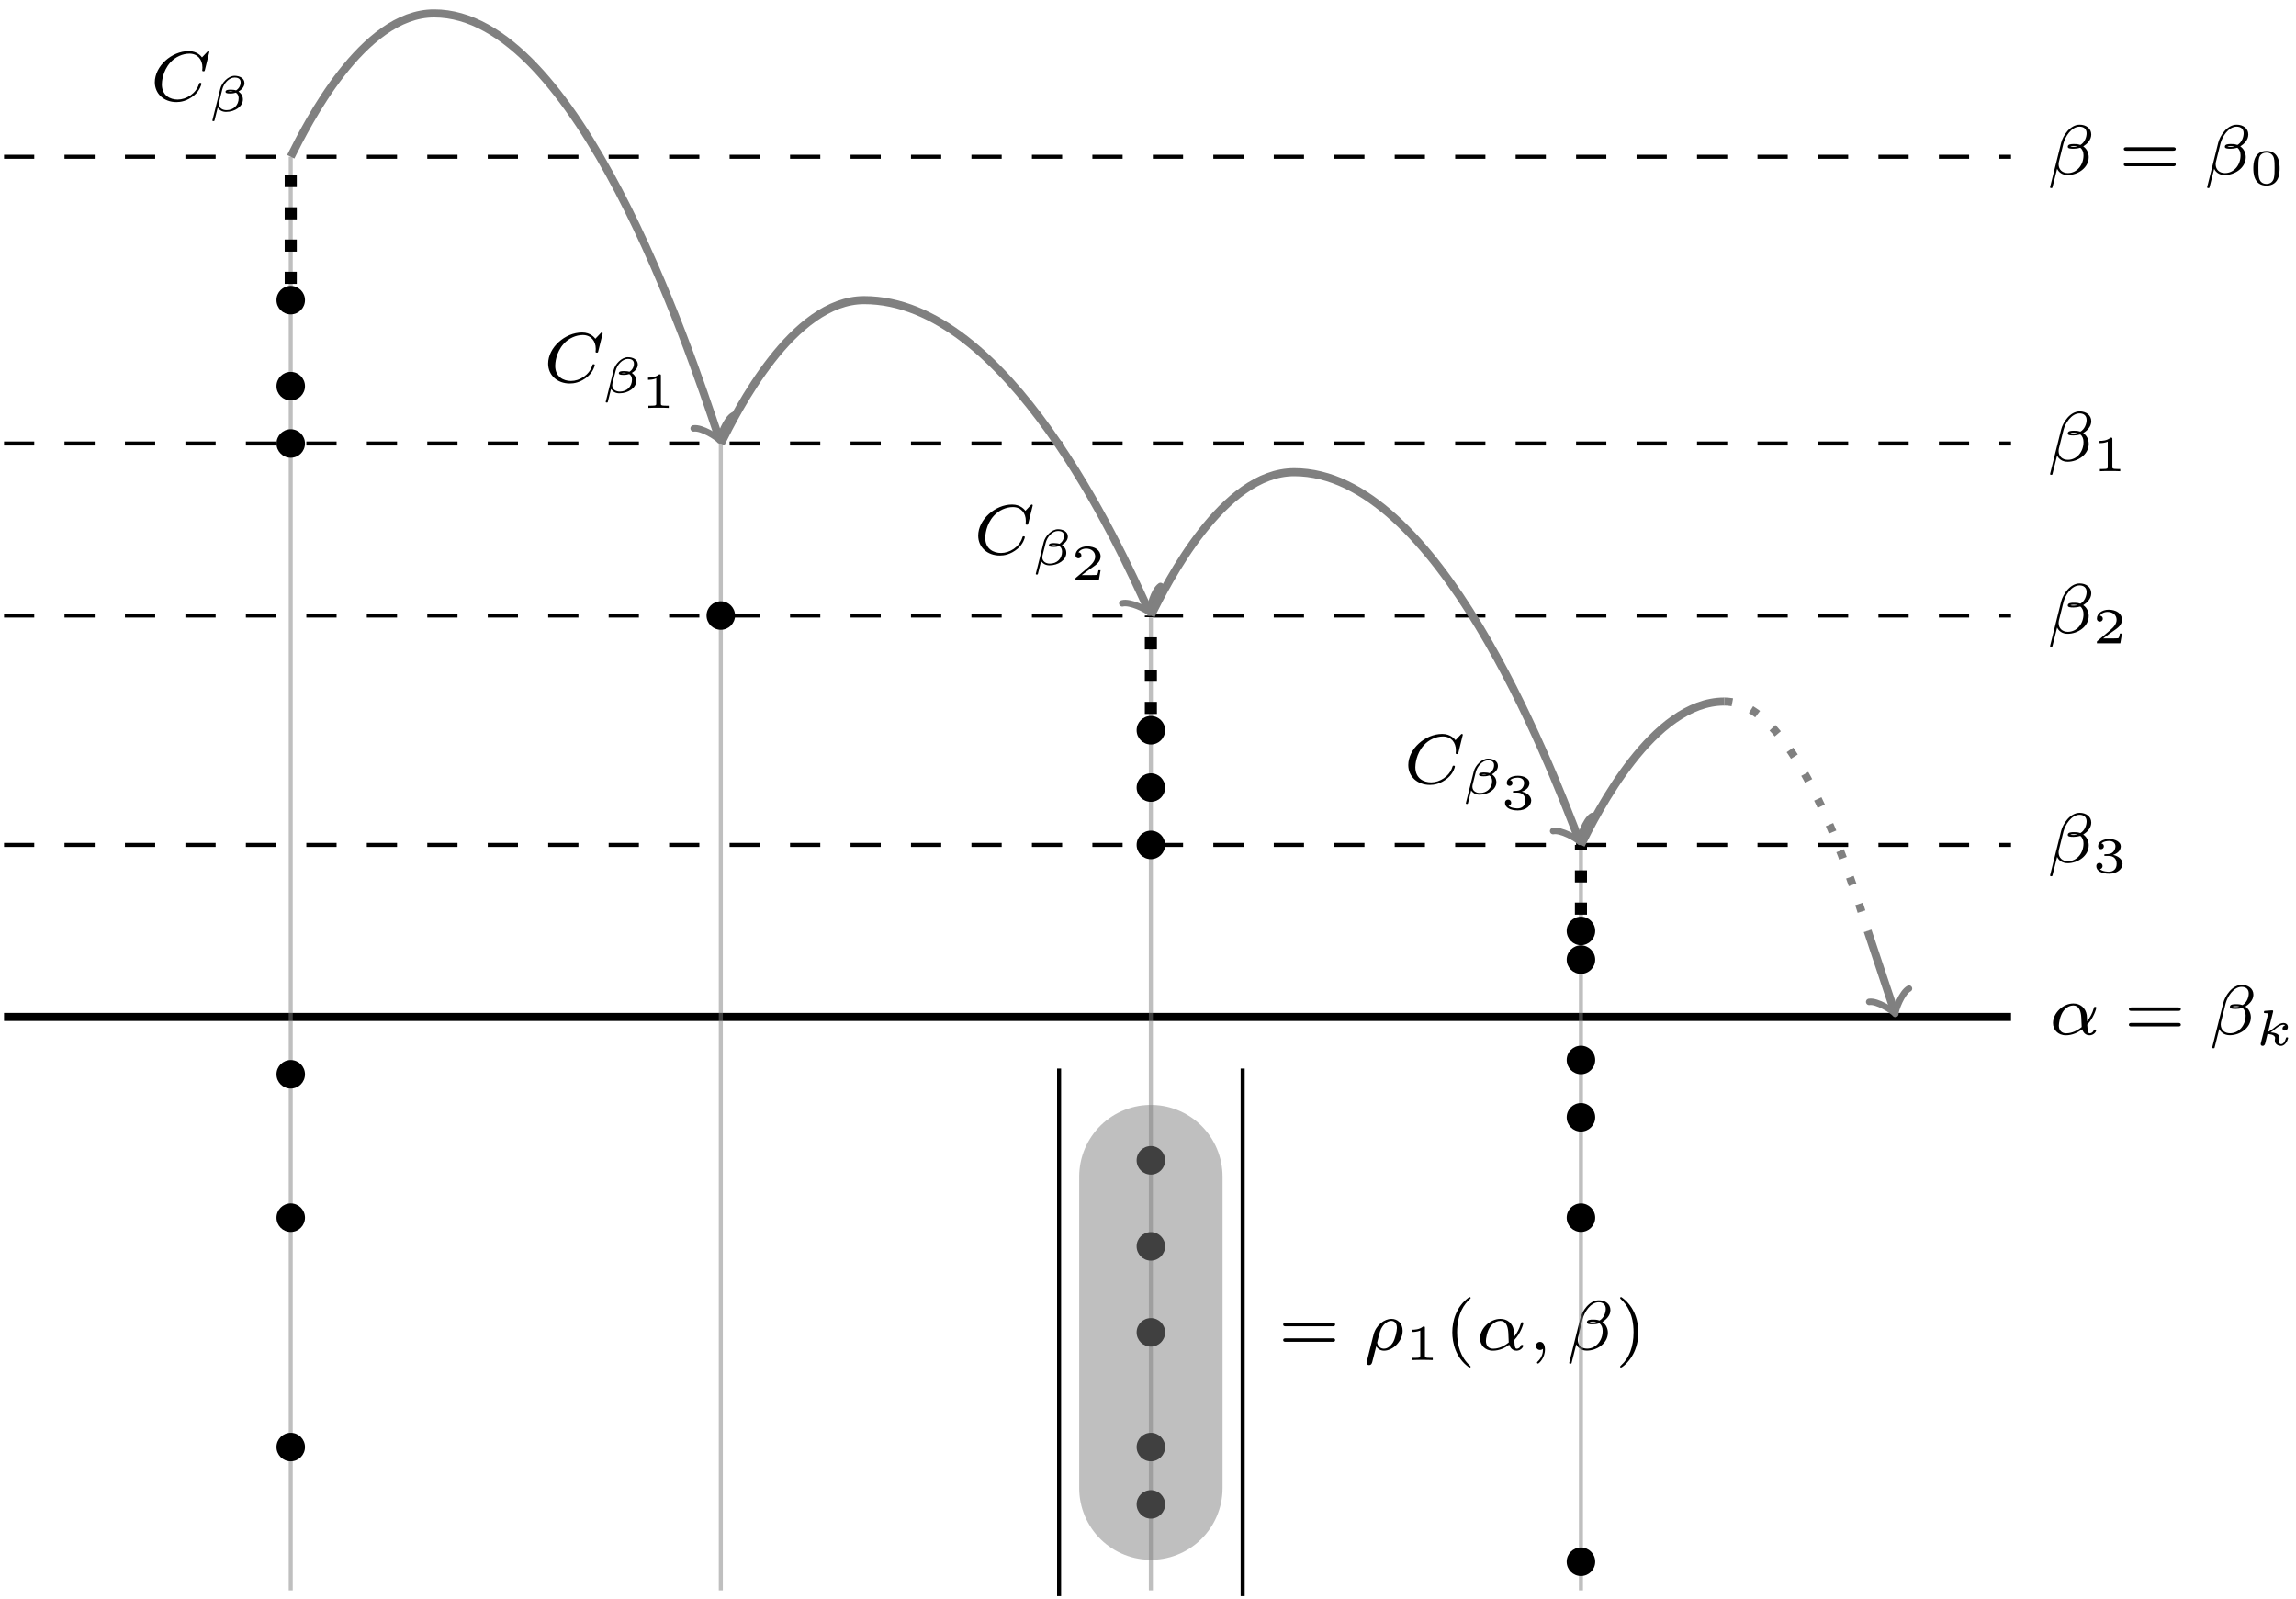
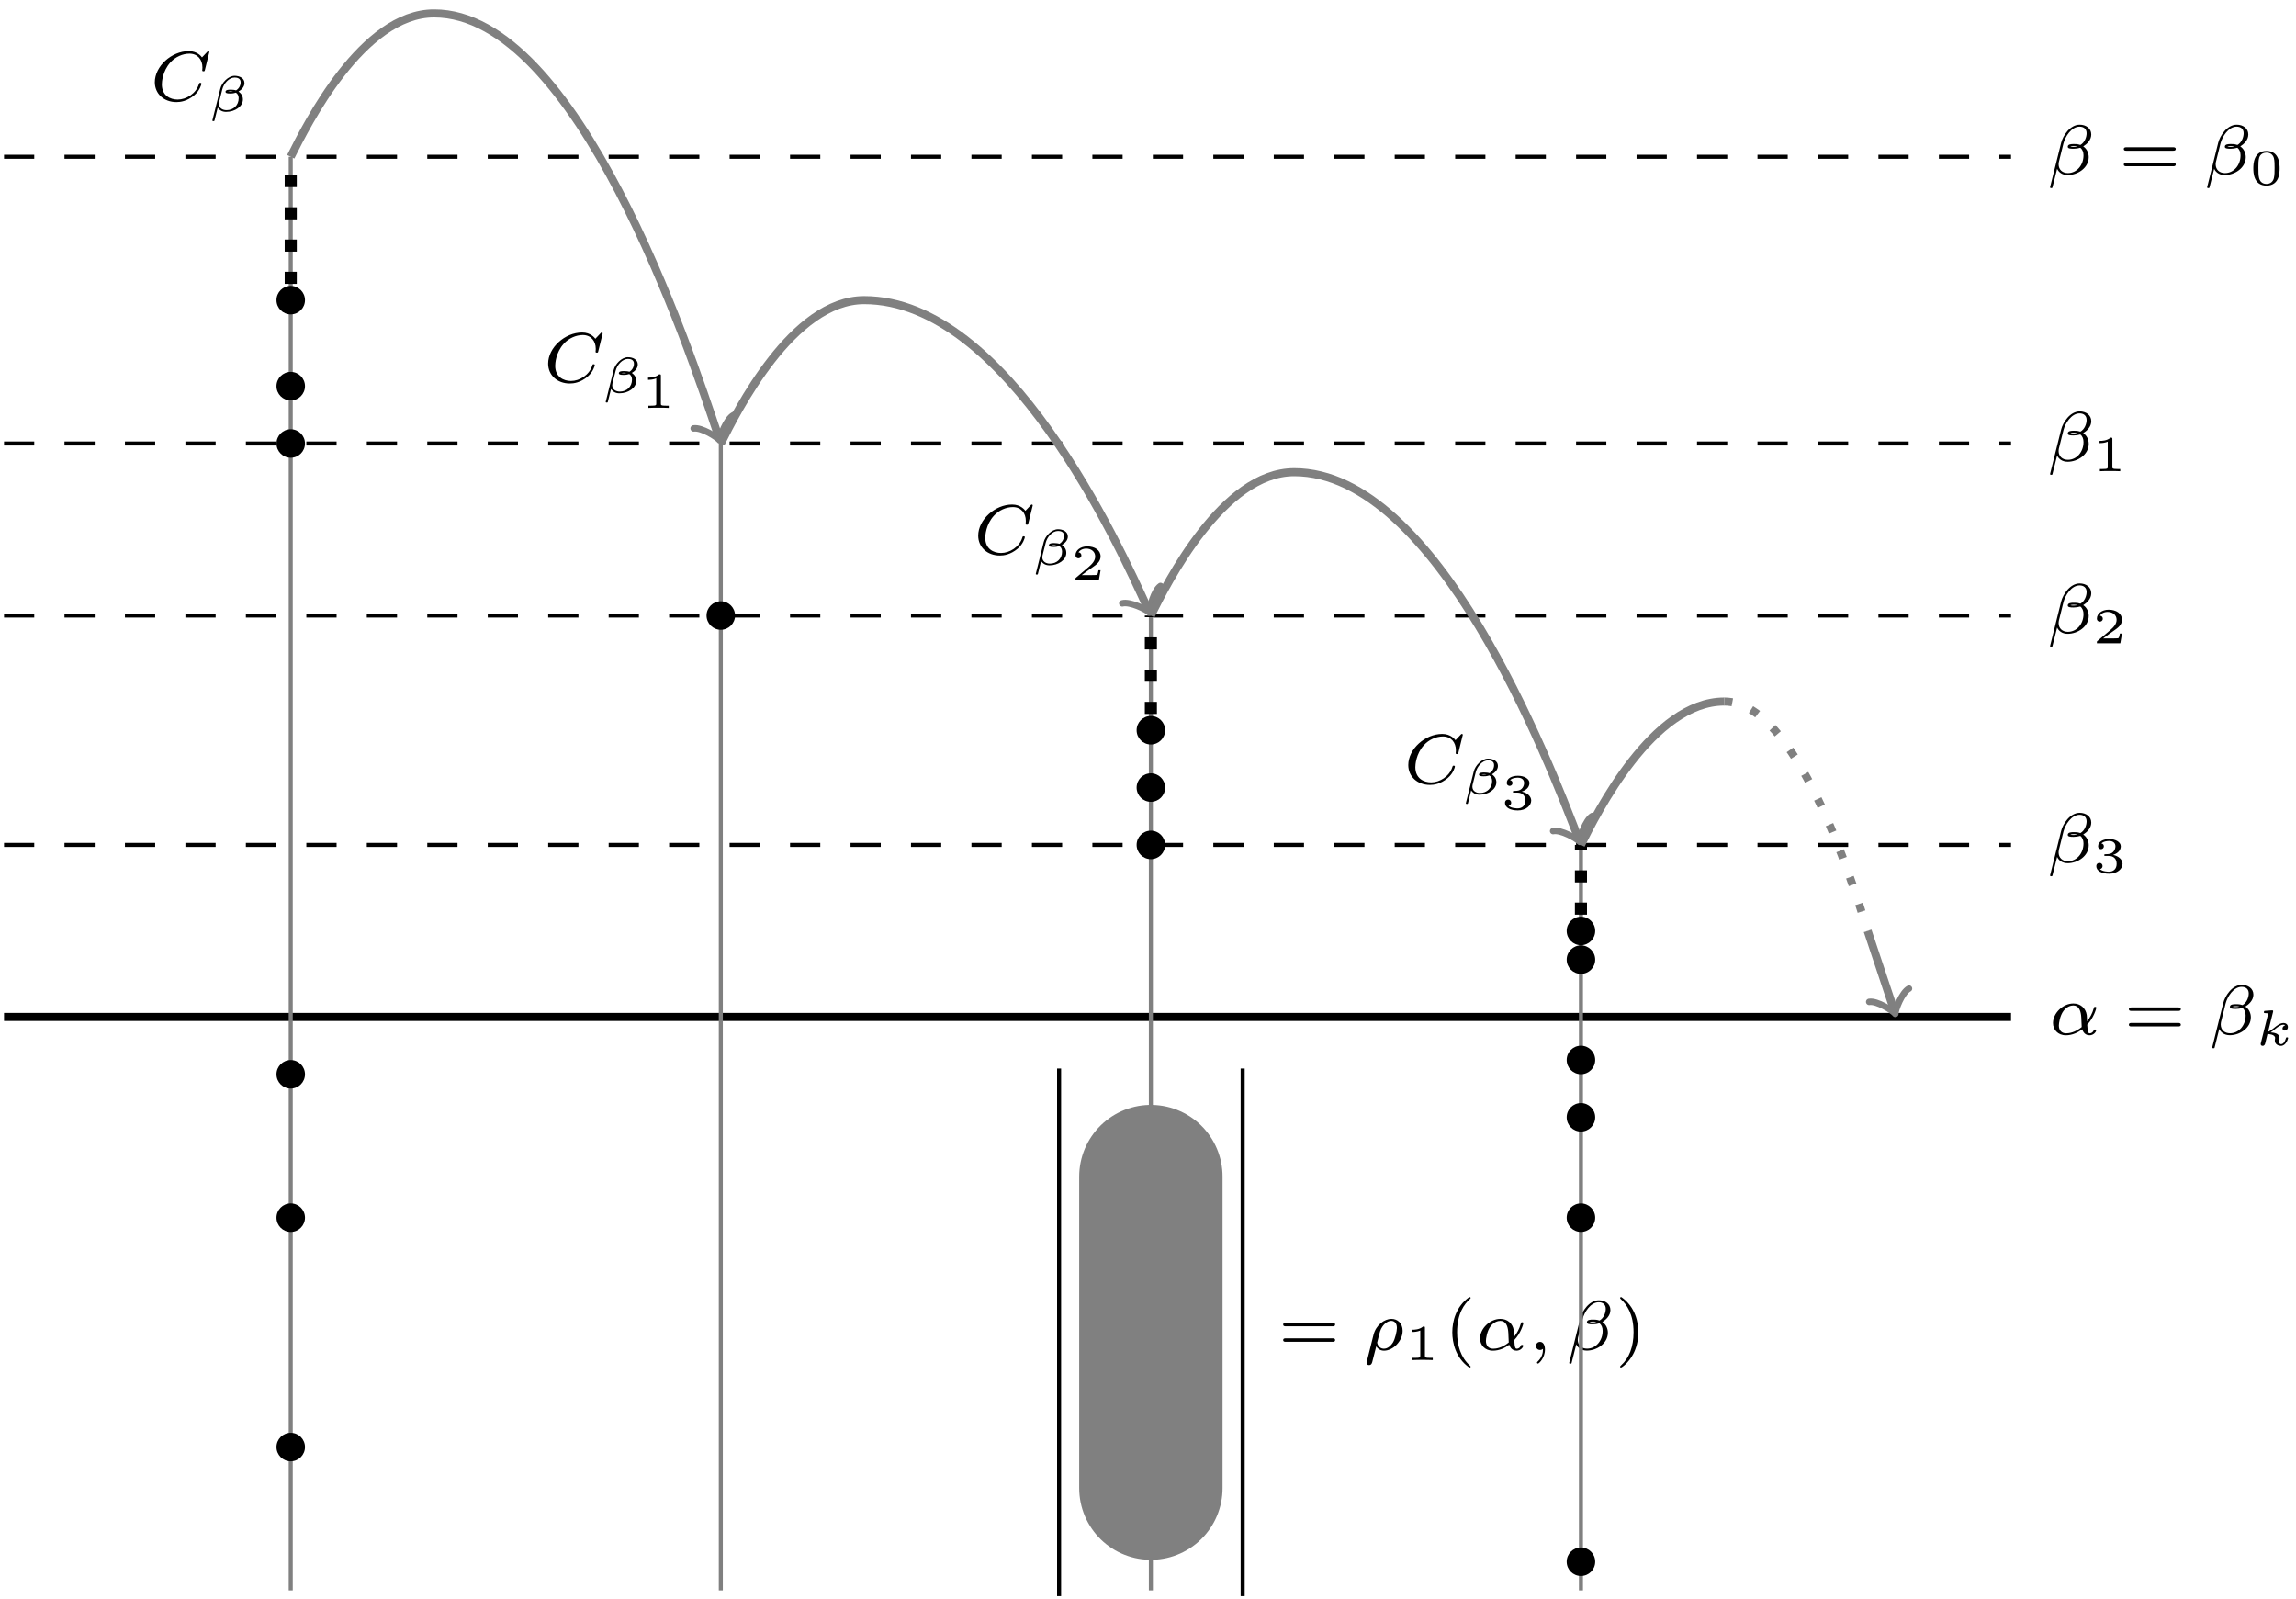
<svg xmlns="http://www.w3.org/2000/svg" xmlns:xlink="http://www.w3.org/1999/xlink" version="1.1" width="8.008cm" height="5.574cm" viewBox="0 0 227 158">
  <clipPath id="cp0">
    <path transform="matrix(1,0,0,-1,0,158)" d="M 0 0 L 230.567 0 L 230.567 157.073 L 0 157.073 Z " />
  </clipPath>
  <g clip-path="url(#cp0)">
    <path transform="matrix(1,0,0,-1,142.131,157.231)" stroke-width=".399" stroke-linecap="butt" stroke-dasharray="2.989,2.989" stroke-miterlimit="10" stroke-linejoin="miter" fill="none" stroke="rgb(0,0,0)" d="M -141.734 141.734 L 56.694 141.734 " />
    <text fill-opacity="0" transform="matrix(1,0,-0,1,0,158)" font-size="6.974" font-family="JXTKHG+CMMI7" x="202.343" y="-140.758">
β
</text>
    <symbol id="font_1_2">
      <path d="M .586 .76 C .586 .848 .51 .899 .422 .899 C .285 .899 .184 .743 .159 .642 L .002 .012 C 0 .005 .01 0 .016 0 C .025 0 .033 .001 .035 .007 L .102 .274 C .123 .228 .171 .185 .252 .185 C .392 .185 .55 .286 .55 .439 C .55 .498 .523 .558 .472 .591 C .521 .622 .586 .679 .586 .76 M .388 .592 C .373 .589 .366 .585 .337 .585 C .321 .585 .297 .586 .29 .59 C .3 .596 .328 .597 .337 .597 C .352 .597 .374 .596 .388 .592 M .52 .778 C .52 .725 .494 .647 .432 .612 C .413 .618 .394 .625 .338 .625 C .303 .625 .253 .623 .253 .587 C .253 .562 .284 .558 .335 .558 C .369 .558 .399 .563 .43 .572 C .46 .551 .476 .51 .476 .466 C .476 .321 .377 .213 .255 .213 C .178 .213 .123 .26 .123 .339 C .123 .349 .124 .359 .126 .368 L .192 .634 C .216 .729 .304 .871 .42 .871 C .479 .871 .52 .839 .52 .778 Z " />
    </symbol>
    <use xlink:href="#font_1_2" transform="matrix(6.97385,0,0,-6.97385,202.6708,18.59493)" />
    <text fill-opacity="0" transform="matrix(1,0,-0,1,0,158)" font-size="6.974" font-family="QYGBCI+CMR7" x="209.487" y="-140.758">
=
</text>
    <symbol id="font_2_3">
      <path d="M .698 .22 C .713 .22 .736 .22 .736 .245 C .736 .269 .712 .269 .699 .269 L .037 .269 C .024 .269 0 .269 0 .245 C 0 .22 .023 .22 .038 .22 L .698 .22 M .699 0 C .712 0 .736 0 .736 .024 C .736 .049 .713 .049 .698 .049 L .038 .049 C .023 .049 0 .049 0 .024 C 0 0 .024 0 .037 0 L .699 0 Z " />
    </symbol>
    <use xlink:href="#font_2_3" transform="matrix(6.97385,0,0,-6.97385,209.9752,16.43304)" />
    <text fill-opacity="0" transform="matrix(1,0,-0,1,0,158)" font-size="6.974" font-family="JXTKHG+CMMI7" x="217.871" y="-140.758">
β
</text>
    <use xlink:href="#font_1_2" transform="matrix(6.97385,0,0,-6.97385,218.1988,18.59493)" />
    <text fill-opacity="0" transform="matrix(1,0,-0,1,0,158)" font-size="4.981" font-family="NKECHC+CMR5" x="222.388" y="-139.762">
0
</text>
    <symbol id="font_3_1">
      <path d="M .522 .342 C .522 .414 .522 .688 .261 .688 C 0 .688 0 .414 0 .342 C 0 .269 0 0 .261 0 C .522 0 .522 .269 .522 .342 M .261 .033 C .224 .033 .14 .046 .115 .147 C .101 .201 .1 .272 .1 .354 C .1 .428 .1 .497 .116 .554 C .141 .638 .218 .655 .261 .655 C .335 .655 .388 .617 .408 .547 C .422 .496 .422 .413 .422 .354 C .422 .286 .422 .205 .407 .145 C .381 .048 .301 .033 .261 .033 Z " />
    </symbol>
    <use xlink:href="#font_3_1" transform="matrix(4.98132,0,0,-4.98132,222.7815,18.34759)" />
    <path transform="matrix(1,0,0,-1,142.131,157.231)" stroke-width=".797" stroke-linecap="butt" stroke-miterlimit="10" stroke-linejoin="miter" fill="none" stroke="rgb(0,0,0)" d="M -141.734 56.694 L 56.694 56.694 " />
    <text fill-opacity="0" transform="matrix(1,0,-0,1,0,158)" font-size="6.974" font-family="JXTKHG+CMMI7" x="202.543" y="-55.719">
α
</text>
    <symbol id="font_1_1">
      <path d="M .485 .151 C .577 .246 .614 .379 .614 .39 C .614 .403 .602 .403 .597 .403 C .583 .403 .583 .4 .576 .378 C .558 .312 .525 .251 .483 .197 C .482 .212 .48 .279 .478 .288 C .463 .387 .388 .451 .288 .451 C .141 .451 0 .314 0 .174 C 0 .082 .067 0 .183 0 C .275 0 .358 .042 .414 .085 C .437 .012 .488 0 .518 0 C .576 0 .612 .049 .612 .07 C .612 .082 .6 .082 .595 .082 C .582 .082 .58 .078 .578 .072 C .564 .034 .533 .028 .521 .028 C .507 .028 .49 .028 .485 .151 M .407 .117 C .309 .037 .224 .028 .186 .028 C .12 .028 .083 .072 .083 .139 C .083 .168 .097 .277 .149 .346 C .195 .406 .252 .423 .287 .423 C .367 .423 .39 .346 .398 .284 C .404 .241 .402 .17 .407 .117 Z " />
    </symbol>
    <use xlink:href="#font_1_1" transform="matrix(6.97385,0,0,-6.97385,202.9754,102.3507)" />
    <text fill-opacity="0" transform="matrix(1,0,-0,1,0,158)" font-size="6.974" font-family="QYGBCI+CMR7" x="209.99" y="-55.719">
=
</text>
    <use xlink:href="#font_2_3" transform="matrix(6.97385,0,0,-6.97385,210.4782,101.472)" />
    <text fill-opacity="0" transform="matrix(1,0,-0,1,0,158)" font-size="6.974" font-family="JXTKHG+CMMI7" x="218.373" y="-55.719">
β
</text>
    <use xlink:href="#font_1_2" transform="matrix(6.97385,0,0,-6.97385,218.7008,103.6339)" />
    <text fill-opacity="0" transform="matrix(1,0,-0,1,0,158)" font-size="4.981" font-family="WXWCLL+CMMI5" x="222.891" y="-54.662">
k
</text>
    <symbol id="font_4_2">
      <path d="M .244 .667 C .248 .681 .248 .683 .248 .688 C .248 .705 .233 .705 .217 .704 L .094 .695 C .077 .694 .075 .693 .07 .689 C .066 .684 .063 .672 .063 .666 C .063 .649 .079 .649 .093 .649 C .094 .649 .112 .649 .127 .647 C .146 .645 .147 .642 .147 .634 C .147 .631 .147 .629 .142 .611 L .004 .059 C 0 .044 0 .042 0 .036 C 0 .013 .018 0 .038 0 C .077 0 .086 .037 .09 .051 L .135 .235 C .161 .234 .286 .227 .286 .156 C .286 .149 .286 .145 .283 .133 C .28 .119 .28 .113 .28 .107 C .28 .036 .344 0 .402 0 C .504 0 .544 .143 .544 .155 C .544 .169 .527 .169 .523 .169 C .506 .169 .504 .164 .499 .146 C .489 .111 .46 .034 .406 .034 C .369 .034 .364 .071 .364 .093 C .364 .094 .364 .108 .368 .125 C .372 .141 .373 .151 .373 .159 C .373 .247 .263 .262 .197 .267 C .225 .283 .267 .317 .283 .331 C .34 .376 .395 .419 .452 .419 C .475 .419 .481 .413 .487 .407 C .486 .407 .481 .404 .479 .404 C .433 .388 .433 .347 .433 .344 C .433 .327 .445 .303 .478 .303 C .498 .303 .54 .319 .54 .374 C .54 .423 .502 .453 .454 .453 C .386 .453 .328 .407 .255 .348 C .22 .32 .187 .295 .147 .279 L .244 .667 Z " />
    </symbol>
    <use xlink:href="#font_4_2" transform="matrix(4.98132,0,0,-4.98132,223.5087,103.3928)" />
    <text fill-opacity="0" transform="matrix(1,0,-0,1,-.00000667572,158)" font-size="6.974" font-family="JXTKHG+CMMI7" x="14.818" y="-148.047">
C
</text>
    <symbol id="font_1_5">
      <path d="M .773 .71 C .773 .715 .77 .723 .76 .723 C .753 .723 .751 .721 .742 .711 L .669 .634 C .66 .646 .604 .723 .481 .723 C .238 .723 0 .508 0 .282 C 0 .119 .128 0 .307 0 C .361 0 .457 .011 .56 .098 C .639 .165 .661 .252 .661 .26 C .661 .273 .649 .273 .644 .273 C .631 .273 .629 .268 .626 .257 C .585 .12 .445 .036 .324 .036 C .218 .036 .1 .093 .1 .251 C .1 .28 .107 .438 .222 .564 C .291 .641 .396 .687 .491 .687 C .607 .687 .675 .603 .675 .491 C .675 .463 .672 .456 .672 .45 C .672 .437 .685 .437 .69 .437 C .706 .437 .706 .44 .711 .459 L .773 .71 Z " />
    </symbol>
    <use xlink:href="#font_1_5" transform="matrix(6.97385,0,0,-6.97385,15.30616,10.09248)" />
    <text fill-opacity="0" transform="matrix(1,0,-0,1,-.00000667572,158)" font-size="4.981" font-family="WXWCLL+CMMI5" x="20.533" y="-146.99">
β
</text>
    <symbol id="font_4_1">
      <path d="M .639 .755 C .639 .858 .535 .9 .443 .9 C .316 .9 .189 .762 .16 .646 L .003 .017 C 0 .004 .01 0 .024 0 C .035 0 .042 .002 .045 .016 L .108 .269 L .109 .268 C .15 .21 .204 .184 .275 .184 C .45 .184 .608 .292 .608 .43 C .608 .502 .576 .548 .521 .589 C .571 .616 .639 .675 .639 .755 M .413 .588 C .395 .584 .376 .583 .357 .583 C .342 .583 .327 .584 .313 .586 C .331 .591 .352 .592 .371 .592 C .385 .592 .399 .591 .413 .588 M .563 .772 C .563 .708 .53 .645 .472 .611 C .45 .62 .401 .625 .371 .625 C .343 .625 .263 .627 .263 .584 C .263 .556 .297 .549 .356 .549 C .412 .549 .434 .556 .47 .566 C .509 .541 .524 .499 .524 .455 C .524 .315 .42 .218 .283 .218 C .206 .218 .132 .258 .132 .343 C .132 .352 .133 .365 .136 .379 L .199 .63 C .228 .746 .329 .866 .445 .866 C .498 .866 .563 .849 .563 .772 Z " />
    </symbol>
    <use xlink:href="#font_4_1" transform="matrix(4.98132,0,0,-4.98132,20.98629,11.97637)" />
-     <path transform="matrix(1,0,0,-1,142.131,157.231)" stroke-width=".399" stroke-linecap="butt" stroke-miterlimit="10" stroke-linejoin="miter" fill="none" stroke="rgb(128,128,128)" stroke-opacity=".5" d="M -113.387 141.734 L -113.387 0 " />
+     <path transform="matrix(1,0,0,-1,142.131,157.231)" stroke-width=".399" stroke-linecap="butt" stroke-miterlimit="10" stroke-linejoin="miter" fill="none" stroke="rgb(128,128,128)" d="M -113.387 141.734 L -113.387 0 " />
    <path transform="matrix(1,0,0,-1,142.131,157.231)" d="M -111.978 113.387 C -111.978 114.165 -112.609 114.796 -113.387 114.796 C -114.165 114.796 -114.796 114.165 -114.796 113.387 C -114.796 112.609 -114.165 111.978 -113.387 111.978 C -112.609 111.978 -111.978 112.609 -111.978 113.387 Z M -113.387 113.387 " />
    <path transform="matrix(1,0,0,-1,142.131,157.231)" d="M -111.978 119.056 C -111.978 119.835 -112.609 120.466 -113.387 120.466 C -114.165 120.466 -114.796 119.835 -114.796 119.056 C -114.796 118.278 -114.165 117.647 -113.387 117.647 C -112.609 117.647 -111.978 118.278 -111.978 119.056 Z M -113.387 119.056 " />
    <path transform="matrix(1,0,0,-1,142.131,157.231)" d="M -111.978 127.561 C -111.978 128.339 -112.609 128.97 -113.387 128.97 C -114.165 128.97 -114.796 128.339 -114.796 127.561 C -114.796 126.782 -114.165 126.152 -113.387 126.152 C -112.609 126.152 -111.978 126.782 -111.978 127.561 Z M -113.387 127.561 " />
    <path transform="matrix(1,0,0,-1,142.131,157.231)" d="M -111.978 14.173 C -111.978 14.952 -112.609 15.582 -113.387 15.582 C -114.165 15.582 -114.796 14.952 -114.796 14.173 C -114.796 13.395 -114.165 12.764 -113.387 12.764 C -112.609 12.764 -111.978 13.395 -111.978 14.173 Z M -113.387 14.173 " />
    <path transform="matrix(1,0,0,-1,142.131,157.231)" d="M -111.978 36.851 C -111.978 37.629 -112.609 38.26 -113.387 38.26 C -114.165 38.26 -114.796 37.629 -114.796 36.851 C -114.796 36.073 -114.165 35.442 -113.387 35.442 C -112.609 35.442 -111.978 36.073 -111.978 36.851 Z M -113.387 36.851 " />
    <path transform="matrix(1,0,0,-1,142.131,157.231)" d="M -111.978 51.024 C -111.978 51.803 -112.609 52.433 -113.387 52.433 C -114.165 52.433 -114.796 51.803 -114.796 51.024 C -114.796 50.246 -114.165 49.615 -113.387 49.615 C -112.609 49.615 -111.978 50.246 -111.978 51.024 Z M -113.387 51.024 " />
    <path transform="matrix(1,0,0,-1,142.131,157.231)" stroke-width="1.196" stroke-linecap="butt" stroke-dasharray="1.196,1.993" stroke-miterlimit="10" stroke-linejoin="miter" fill="none" stroke="rgb(0,0,0)" d="M -113.387 129.169 L -113.387 141.734 " />
    <text fill-opacity="0" transform="matrix(1,0,-0,1,-.000007629395,158)" font-size="6.974" font-family="JXTKHG+CMMI7" x="53.706" y="-120.227">
C
</text>
    <use xlink:href="#font_1_5" transform="matrix(6.97385,0,0,-6.97385,54.19416,37.91248)" />
    <text fill-opacity="0" transform="matrix(1,0,-0,1,-.000007629395,158)" font-size="4.981" font-family="WXWCLL+CMMI5" x="59.42" y="-119.169">
β
</text>
    <use xlink:href="#font_4_1" transform="matrix(4.98132,0,0,-4.98132,59.87329,39.79738)" />
    <text fill-opacity="0" transform="matrix(1,0,-0,1,-.000007629395,158)" font-size="4.981" font-family="NKECHC+CMR5" x="63.358" y="-117.675">
1
</text>
    <symbol id="font_3_2">
      <path d="M .255 .636 C .255 .666 .252 .666 .219 .666 C .148 .602 .037 .602 .017 .602 L 0 .602 L 0 .558 L .017 .558 C .04 .558 .105 .561 .163 .586 L .163 .086 C .163 .055 .163 .044 .057 .044 L .007 .044 L .007 0 C .062 .004 .151 .004 .209 .004 C .267 .004 .356 .004 .411 0 L .411 .044 L .361 .044 C .255 .044 .255 .055 .255 .086 L .255 .636 Z " />
    </symbol>
    <use xlink:href="#font_3_2" transform="matrix(4.98132,0,0,-4.98132,64.07032,40.325)" />
    <path transform="matrix(1,0,0,-1,142.131,157.231)" stroke-width=".399" stroke-linecap="butt" stroke-dasharray="2.989,2.989" stroke-miterlimit="10" stroke-linejoin="miter" fill="none" stroke="rgb(0,0,0)" d="M -141.734 113.387 L 56.694 113.387 " />
    <text fill-opacity="0" transform="matrix(1,0,-0,1,0,158)" font-size="6.974" font-family="JXTKHG+CMMI7" x="202.343" y="-112.412">
β
</text>
    <use xlink:href="#font_1_2" transform="matrix(6.97385,0,0,-6.97385,202.6708,46.94093)" />
    <text fill-opacity="0" transform="matrix(1,0,-0,1,0,158)" font-size="4.981" font-family="NKECHC+CMR5" x="206.861" y="-111.416">
1
</text>
    <use xlink:href="#font_3_2" transform="matrix(4.98132,0,0,-4.98132,207.5733,46.584)" />
-     <path transform="matrix(1,0,0,-1,142.131,157.231)" stroke-width=".399" stroke-linecap="butt" stroke-miterlimit="10" stroke-linejoin="miter" fill="none" stroke="rgb(128,128,128)" stroke-opacity=".5" d="M -70.867 113.387 L -70.867 0 " />
+     <path transform="matrix(1,0,0,-1,142.131,157.231)" stroke-width=".399" stroke-linecap="butt" stroke-miterlimit="10" stroke-linejoin="miter" fill="none" stroke="rgb(128,128,128)" d="M -70.867 113.387 L -70.867 0 " />
    <path transform="matrix(1,0,0,-1,142.131,157.231)" d="M -69.458 96.379 C -69.458 97.157 -70.089 97.788 -70.867 97.788 C -71.645 97.788 -72.276 97.157 -72.276 96.379 C -72.276 95.601 -71.645 94.97 -70.867 94.97 C -70.089 94.97 -69.458 95.601 -69.458 96.379 Z M -70.867 96.379 " />
    <text fill-opacity="0" transform="matrix(1,0,-0,1,0,158)" font-size="6.974" font-family="JXTKHG+CMMI7" x="96.225" y="-103.219">
C
</text>
    <use xlink:href="#font_1_5" transform="matrix(6.97385,0,0,-6.97385,96.71317,54.92048)" />
    <text fill-opacity="0" transform="matrix(1,0,-0,1,0,158)" font-size="4.981" font-family="WXWCLL+CMMI5" x="101.94" y="-102.161">
β
</text>
    <use xlink:href="#font_4_1" transform="matrix(4.98132,0,0,-4.98132,102.3933,56.80537)" />
    <text fill-opacity="0" transform="matrix(1,0,-0,1,0,158)" font-size="4.981" font-family="NKECHC+CMR5" x="105.878" y="-100.667">
2
</text>
    <symbol id="font_3_3">
      <path d="M .498 .193 L .456 .193 C .453 .174 .443 .112 .427 .102 C .419 .096 .335 .096 .32 .096 L .124 .096 C .19 .145 .264 .201 .324 .241 C .414 .303 .498 .361 .498 .467 C .498 .595 .377 .666 .234 .666 C .099 .666 0 .588 0 .49 C 0 .438 .044 .429 .058 .429 C .085 .429 .117 .447 .117 .488 C .117 .524 .091 .544 .06 .547 C .088 .592 .146 .622 .213 .622 C .31 .622 .391 .564 .391 .466 C .391 .382 .333 .318 .256 .253 L .012 .046 C .002 .037 .001 .037 0 .03 L 0 0 L .465 0 L .498 .193 Z " />
    </symbol>
    <use xlink:href="#font_3_3" transform="matrix(4.98132,0,0,-4.98132,106.3313,57.333)" />
    <path transform="matrix(1,0,0,-1,142.131,157.231)" stroke-width=".399" stroke-linecap="butt" stroke-dasharray="2.989,2.989" stroke-miterlimit="10" stroke-linejoin="miter" fill="none" stroke="rgb(0,0,0)" d="M -141.734 96.379 L 56.694 96.379 " />
    <text fill-opacity="0" transform="matrix(1,0,-0,1,0,158)" font-size="6.974" font-family="JXTKHG+CMMI7" x="202.343" y="-95.404">
β
</text>
    <use xlink:href="#font_1_2" transform="matrix(6.97385,0,0,-6.97385,202.6708,63.94893)" />
    <text fill-opacity="0" transform="matrix(1,0,-0,1,0,158)" font-size="4.981" font-family="NKECHC+CMR5" x="206.861" y="-94.407">
2
</text>
    <use xlink:href="#font_3_3" transform="matrix(4.98132,0,0,-4.98132,207.3143,63.593)" />
-     <path transform="matrix(1,0,0,-1,142.131,157.231)" stroke-width=".399" stroke-linecap="butt" stroke-miterlimit="10" stroke-linejoin="miter" fill="none" stroke="rgb(128,128,128)" stroke-opacity=".5" d="M -28.347 96.379 L -28.347 0 " />
+     <path transform="matrix(1,0,0,-1,142.131,157.231)" stroke-width=".399" stroke-linecap="butt" stroke-miterlimit="10" stroke-linejoin="miter" fill="none" stroke="rgb(128,128,128)" d="M -28.347 96.379 L -28.347 0 " />
    <path transform="matrix(1,0,0,-1,142.131,157.231)" d="M -26.938 73.702 C -26.938 74.48 -27.569 75.111 -28.347 75.111 C -29.125 75.111 -29.756 74.48 -29.756 73.702 C -29.756 72.924 -29.125 72.293 -28.347 72.293 C -27.569 72.293 -26.938 72.924 -26.938 73.702 Z M -28.347 73.702 " />
    <path transform="matrix(1,0,0,-1,142.131,157.231)" d="M -26.938 79.371 C -26.938 80.149 -27.569 80.78 -28.347 80.78 C -29.125 80.78 -29.756 80.149 -29.756 79.371 C -29.756 78.593 -29.125 77.962 -28.347 77.962 C -27.569 77.962 -26.938 78.593 -26.938 79.371 Z M -28.347 79.371 " />
    <path transform="matrix(1,0,0,-1,142.131,157.231)" d="M -26.938 85.04 C -26.938 85.819 -27.569 86.449 -28.347 86.449 C -29.125 86.449 -29.756 85.819 -29.756 85.04 C -29.756 84.262 -29.125 83.631 -28.347 83.631 C -27.569 83.631 -26.938 84.262 -26.938 85.04 Z M -28.347 85.04 " />
    <path transform="matrix(1,0,0,-1,142.131,157.231)" d="M -26.938 8.504 C -26.938 9.282 -27.569 9.913 -28.347 9.913 C -29.125 9.913 -29.756 9.282 -29.756 8.504 C -29.756 7.726 -29.125 7.095 -28.347 7.095 C -27.569 7.095 -26.938 7.726 -26.938 8.504 Z M -28.347 8.504 " />
    <path transform="matrix(1,0,0,-1,142.131,157.231)" d="M -26.938 14.173 C -26.938 14.952 -27.569 15.582 -28.347 15.582 C -29.125 15.582 -29.756 14.952 -29.756 14.173 C -29.756 13.395 -29.125 12.764 -28.347 12.764 C -27.569 12.764 -26.938 13.395 -26.938 14.173 Z M -28.347 14.173 " />
    <path transform="matrix(1,0,0,-1,142.131,157.231)" d="M -26.938 25.512 C -26.938 26.29 -27.569 26.921 -28.347 26.921 C -29.125 26.921 -29.756 26.29 -29.756 25.512 C -29.756 24.734 -29.125 24.103 -28.347 24.103 C -27.569 24.103 -26.938 24.734 -26.938 25.512 Z M -28.347 25.512 " />
    <path transform="matrix(1,0,0,-1,142.131,157.231)" d="M -26.938 34.016 C -26.938 34.794 -27.569 35.425 -28.347 35.425 C -29.125 35.425 -29.756 34.794 -29.756 34.016 C -29.756 33.238 -29.125 32.607 -28.347 32.607 C -27.569 32.607 -26.938 33.238 -26.938 34.016 Z M -28.347 34.016 " />
    <path transform="matrix(1,0,0,-1,142.131,157.231)" d="M -26.938 42.52 C -26.938 43.298 -27.569 43.929 -28.347 43.929 C -29.125 43.929 -29.756 43.298 -29.756 42.52 C -29.756 41.742 -29.125 41.111 -28.347 41.111 C -27.569 41.111 -26.938 41.742 -26.938 42.52 Z M -28.347 42.52 " />
    <path transform="matrix(1,0,0,-1,142.131,157.231)" stroke-width="1.196" stroke-linecap="butt" stroke-dasharray="1.196,1.993" stroke-miterlimit="10" stroke-linejoin="miter" fill="none" stroke="rgb(0,0,0)" d="M -28.347 86.649 L -28.347 96.379 " />
-     <g>
-       <path transform="matrix(1,0,0,-1,142.131,157.231)" stroke-width="14.173" stroke-linecap="round" stroke-miterlimit="10" stroke-linejoin="miter" fill="none" stroke="rgb(128,128,128)" stroke-opacity=".5" d="M -28.347 10.112 L -28.347 40.912 " />
-     </g>
+     <path transform="matrix(1,0,0,-1,142.131,157.231)" stroke-width="14.173" stroke-linecap="round" stroke-miterlimit="10" stroke-linejoin="miter" fill="none" stroke="rgb(128,128,128)" d="M -28.347 10.112 L -28.347 40.912 " />
    <path transform="matrix(1,0,0,-1,142.131,157.231)" stroke-width=".399" stroke-linecap="butt" stroke-miterlimit="10" stroke-linejoin="miter" fill="none" stroke="rgb(0,0,0)" d="M -37.421 -.57 L -37.421 51.595 " />
    <path transform="matrix(1,0,0,-1,142.131,157.231)" stroke-width=".399" stroke-linecap="butt" stroke-miterlimit="10" stroke-linejoin="miter" fill="none" stroke="rgb(0,0,0)" d="M -19.272 -.57 L -19.272 51.595 " />
    <text fill-opacity="0" transform="matrix(1,0,-0,1,0,158)" font-size="6.974" font-family="QYGBCI+CMR7" x="126.378" y="-24.538">
=
</text>
    <use xlink:href="#font_2_3" transform="matrix(6.97385,0,0,-6.97385,126.8662,132.6531)" />
    <text fill-opacity="0" transform="matrix(1,0,-0,1,0,158)" font-size="6.974" font-family="JXTKHG+CMMI7" x="134.762" y="-24.538">
ρ
</text>
    <symbol id="font_1_3">
      <path d="M .004 .053 C 0 .038 0 .033 0 .032 C 0 .01 .018 0 .034 0 C .07 0 .078 .03 .085 .062 C .099 .114 .127 .228 .137 .266 C .146 .251 .178 .204 .247 .204 C .375 .204 .511 .34 .511 .486 C .511 .592 .44 .655 .352 .655 C .254 .655 .133 .569 .098 .428 L .004 .053 M .246 .232 C .172 .232 .15 .306 .15 .319 C .15 .321 .156 .343 .159 .355 C .189 .478 .195 .501 .224 .545 C .26 .598 .31 .627 .35 .627 C .391 .627 .43 .598 .43 .526 C .43 .48 .404 .369 .373 .319 C .327 .248 .277 .232 .246 .232 Z " />
    </symbol>
    <use xlink:href="#font_1_3" transform="matrix(6.97385,0,0,-6.97385,135.1107,134.9544)" />
    <text fill-opacity="0" transform="matrix(1,0,-0,1,0,158)" font-size="4.981" font-family="NKECHC+CMR5" x="138.895" y="-23.542">
1
</text>
    <use xlink:href="#font_3_2" transform="matrix(4.98132,0,0,-4.98132,139.6073,134.458)" />
    <text fill-opacity="0" transform="matrix(1,0,-0,1,0,158)" font-size="6.974" font-family="QYGBCI+CMR7" x="142.784" y="-24.538">
(
</text>
    <symbol id="font_2_1">
      <path d="M .24 .999 C .05 .865 0 .653 0 .5 C 0 .359 .042 .14 .24 0 C .248 0 .26 0 .26 .012 C .26 .018 .257 .02 .25 .027 C .117 .147 .068 .317 .068 .499 C .068 .769 .171 .901 .253 .975 C .257 .979 .26 .982 .26 .987 C .26 .999 .248 .999 .24 .999 Z " />
    </symbol>
    <use xlink:href="#font_2_1" transform="matrix(6.97385,0,0,-6.97385,143.586,135.1985)" />
    <text fill-opacity="0" transform="matrix(1,0,-0,1,0,158)" font-size="6.974" font-family="JXTKHG+CMMI7" x="145.897 151.079 154.803" y="-24.538 -24.538 -24.538">
α,β
</text>
    <symbol id="font_1_4">
      <path d="M .099 .209 C .099 .154 .089 .09 .021 .026 C .017 .022 .014 .019 .014 .014 C .014 .007 .022 0 .028 0 C .042 0 .127 .08 .127 .199 C .127 .261 .103 .308 .057 .308 C .024 .308 0 .282 0 .251 C 0 .219 .023 .193 .058 .193 C .082 .193 .098 .209 .099 .209 Z " />
    </symbol>
    <use xlink:href="#font_1_1" transform="matrix(6.97385,0,0,-6.97385,146.3294,133.5317)" />
    <use xlink:href="#font_1_4" transform="matrix(6.97385,0,0,-6.97385,151.8596,134.808)" />
    <use xlink:href="#font_1_2" transform="matrix(6.97385,0,0,-6.97385,155.1304,134.8149)" />
    <text fill-opacity="0" transform="matrix(1,0,-0,1,0,158)" font-size="6.974" font-family="QYGBCI+CMR7" x="159.679" y="-24.538">
)
</text>
    <symbol id="font_2_2">
      <path d="M .019 .999 C .012 .999 0 .999 0 .987 C 0 .982 .003 .979 .009 .972 C .095 .893 .191 .758 .191 .5 C .191 .291 .126 .133 .018 .035 C .001 .018 0 .017 0 .012 C 0 .007 .003 0 .013 0 C .025 0 .12 .066 .186 .191 C .23 .274 .259 .382 .259 .499 C .259 .64 .217 .859 .019 .999 Z " />
    </symbol>
    <use xlink:href="#font_2_2" transform="matrix(6.97385,0,0,-6.97385,160.1741,135.1985)" />
    <text fill-opacity="0" transform="matrix(1,0,-0,1,0,158)" font-size="6.974" font-family="JXTKHG+CMMI7" x="138.745" y="-80.542">
C
</text>
    <use xlink:href="#font_1_5" transform="matrix(6.97385,0,0,-6.97385,139.2332,77.59748)" />
    <text fill-opacity="0" transform="matrix(1,0,-0,1,0,158)" font-size="4.981" font-family="WXWCLL+CMMI5" x="144.459" y="-79.485">
β
</text>
    <use xlink:href="#font_4_1" transform="matrix(4.98132,0,0,-4.98132,144.9123,79.48138)" />
    <text fill-opacity="0" transform="matrix(1,0,-0,1,0,158)" font-size="4.981" font-family="NKECHC+CMR5" x="148.398" y="-77.99">
3
</text>
    <symbol id="font_3_4">
      <path d="M .25 .353 C .342 .353 .403 .296 .403 .197 C .403 .095 .34 .041 .251 .041 C .24 .041 .121 .041 .07 .093 C .111 .099 .123 .13 .123 .154 C .123 .191 .095 .215 .062 .215 C .03 .215 0 .194 0 .152 C 0 .048 .118 0 .254 0 C .418 0 .52 .099 .52 .196 C .52 .278 .447 .348 .333 .374 C .453 .413 .485 .489 .485 .545 C .485 .627 .383 .688 .257 .688 C .134 .688 .035 .636 .035 .546 C .035 .499 .073 .487 .092 .487 C .121 .487 .149 .508 .149 .544 C .149 .567 .137 .595 .101 .601 C .144 .647 .233 .65 .254 .65 C .327 .65 .379 .613 .379 .545 C .379 .487 .341 .396 .236 .39 C .208 .389 .204 .388 .178 .387 C .167 .386 .156 .385 .156 .37 C .156 .353 .166 .353 .184 .353 L .25 .353 Z " />
    </symbol>
    <use xlink:href="#font_3_4" transform="matrix(4.98132,0,0,-4.98132,148.7965,80.11959)" />
    <path transform="matrix(1,0,0,-1,142.131,157.231)" stroke-width=".399" stroke-linecap="butt" stroke-dasharray="2.989,2.989" stroke-miterlimit="10" stroke-linejoin="miter" fill="none" stroke="rgb(0,0,0)" d="M -141.734 73.702 L 56.694 73.702 " />
    <text fill-opacity="0" transform="matrix(1,0,-0,1,0,158)" font-size="6.974" font-family="JXTKHG+CMMI7" x="202.343" y="-72.727">
β
</text>
    <use xlink:href="#font_1_2" transform="matrix(6.97385,0,0,-6.97385,202.6708,86.62593)" />
    <text fill-opacity="0" transform="matrix(1,0,-0,1,0,158)" font-size="4.981" font-family="NKECHC+CMR5" x="206.861" y="-71.731">
3
</text>
    <use xlink:href="#font_3_4" transform="matrix(4.98132,0,0,-4.98132,207.2595,86.37859)" />
-     <path transform="matrix(1,0,0,-1,142.131,157.231)" stroke-width=".399" stroke-linecap="butt" stroke-miterlimit="10" stroke-linejoin="miter" fill="none" stroke="rgb(128,128,128)" stroke-opacity=".5" d="M 14.173 73.702 L 14.173 0 " />
+     <path transform="matrix(1,0,0,-1,142.131,157.231)" stroke-width=".399" stroke-linecap="butt" stroke-miterlimit="10" stroke-linejoin="miter" fill="none" stroke="rgb(128,128,128)" d="M 14.173 73.702 L 14.173 0 " />
    <path transform="matrix(1,0,0,-1,142.131,157.231)" d="M 15.582 62.363 C 15.582 63.141 14.952 63.772 14.173 63.772 C 13.395 63.772 12.764 63.141 12.764 62.363 C 12.764 61.585 13.395 60.954 14.173 60.954 C 14.952 60.954 15.582 61.585 15.582 62.363 Z M 14.173 62.363 " />
    <path transform="matrix(1,0,0,-1,142.131,157.231)" d="M 15.582 65.198 C 15.582 65.976 14.952 66.607 14.173 66.607 C 13.395 66.607 12.764 65.976 12.764 65.198 C 12.764 64.42 13.395 63.789 14.173 63.789 C 14.952 63.789 15.582 64.42 15.582 65.198 Z M 14.173 65.198 " />
    <path transform="matrix(1,0,0,-1,142.131,157.231)" d="M 15.582 2.835 C 15.582 3.613 14.952 4.244 14.173 4.244 C 13.395 4.244 12.764 3.613 12.764 2.835 C 12.764 2.057 13.395 1.426 14.173 1.426 C 14.952 1.426 15.582 2.057 15.582 2.835 Z M 14.173 2.835 " />
    <path transform="matrix(1,0,0,-1,142.131,157.231)" d="M 15.582 36.851 C 15.582 37.629 14.952 38.26 14.173 38.26 C 13.395 38.26 12.764 37.629 12.764 36.851 C 12.764 36.073 13.395 35.442 14.173 35.442 C 14.952 35.442 15.582 36.073 15.582 36.851 Z M 14.173 36.851 " />
    <path transform="matrix(1,0,0,-1,142.131,157.231)" d="M 15.582 46.772 C 15.582 47.55 14.952 48.181 14.173 48.181 C 13.395 48.181 12.764 47.55 12.764 46.772 C 12.764 45.994 13.395 45.363 14.173 45.363 C 14.952 45.363 15.582 45.994 15.582 46.772 Z M 14.173 46.772 " />
    <path transform="matrix(1,0,0,-1,142.131,157.231)" d="M 15.582 52.442 C 15.582 53.22 14.952 53.851 14.173 53.851 C 13.395 53.851 12.764 53.22 12.764 52.442 C 12.764 51.664 13.395 51.033 14.173 51.033 C 14.952 51.033 15.582 51.664 15.582 52.442 Z M 14.173 52.442 " />
    <path transform="matrix(1,0,0,-1,142.131,157.231)" stroke-width="1.196" stroke-linecap="butt" stroke-dasharray="1.196,1.993" stroke-miterlimit="10" stroke-linejoin="miter" fill="none" stroke="rgb(0,0,0)" d="M 14.173 66.806 L 14.173 73.702 " />
    <path transform="matrix(1,0,0,-1,142.131,157.231)" stroke-width=".797" stroke-linecap="butt" stroke-miterlimit="10" stroke-linejoin="miter" fill="none" stroke="rgb(128,128,128)" d="M -113.387 141.734 C -111.793 144.923 -106.301 155.907 -99.214 155.907 C -85.04 155.907 -74.056 122.955 -71.091 114.059 " />
    <path transform="matrix(.31656,.94962,.94962,-.31656,71.04007,43.17207)" stroke-width=".638" stroke-linecap="round" stroke-linejoin="round" fill="none" stroke="rgb(128,128,128)" d="M -1.554 2.072 C -1.425 1.295 0 .13 .389 0 C 0 -.13 -1.425 -1.295 -1.554 -2.072 " />
    <path transform="matrix(1,0,0,-1,142.131,157.231)" stroke-width=".797" stroke-linecap="butt" stroke-miterlimit="10" stroke-linejoin="miter" fill="none" stroke="rgb(128,128,128)" d="M -70.867 113.387 C -69.272 116.576 -63.78 127.561 -56.694 127.561 C -42.52 127.561 -31.536 103.395 -28.64 97.024 " />
    <path transform="matrix(.41452,.91193,.91193,-.41452,113.491,60.20696)" stroke-width=".638" stroke-linecap="round" stroke-linejoin="round" fill="none" stroke="rgb(128,128,128)" d="M -1.554 2.072 C -1.425 1.295 0 .13 .389 0 C 0 -.13 -1.425 -1.295 -1.554 -2.072 " />
    <path transform="matrix(1,0,0,-1,142.131,157.231)" stroke-width=".797" stroke-linecap="butt" stroke-miterlimit="10" stroke-linejoin="miter" fill="none" stroke="rgb(128,128,128)" d="M -28.347 96.379 C -26.752 99.568 -21.26 110.552 -14.173 110.552 C 0 110.552 10.984 81.993 13.919 74.363 " />
    <path transform="matrix(.35953,.93478,.93478,-.35953,156.0501,82.8679)" stroke-width=".638" stroke-linecap="round" stroke-linejoin="round" fill="none" stroke="rgb(128,128,128)" d="M -1.554 2.072 C -1.425 1.295 0 .13 .389 0 C 0 -.13 -1.425 -1.295 -1.554 -2.072 " />
    <path transform="matrix(1,0,0,-1,142.131,157.231)" stroke-width=".797" stroke-linecap="butt" stroke-miterlimit="10" stroke-linejoin="miter" fill="none" stroke="rgb(128,128,128)" d="M 14.173 73.702 C 15.768 76.891 21.26 87.875 28.347 87.875 " />
    <path transform="matrix(1,0,0,-1,142.131,157.231)" stroke-width=".797" stroke-linecap="butt" stroke-dasharray=".797,1.993" stroke-miterlimit="10" stroke-linejoin="miter" fill="none" stroke="rgb(128,128,128)" d="M 28.347 87.875 C 35.433 87.875 40.926 70.3 42.52 65.198 " />
    <path transform="matrix(1,0,0,-1,142.131,157.231)" stroke-width=".797" stroke-linecap="butt" stroke-miterlimit="10" stroke-linejoin="miter" fill="none" stroke="rgb(128,128,128)" d="M 42.52 65.198 L 45.131 57.365 " />
    <path transform="matrix(.31656,.94962,.94962,-.31656,187.2621,99.86568)" stroke-width=".638" stroke-linecap="round" stroke-linejoin="round" fill="none" stroke="rgb(128,128,128)" d="M -1.554 2.072 C -1.425 1.295 0 .13 .389 0 C 0 -.13 -1.425 -1.295 -1.554 -2.072 " />
  </g>
</svg>
